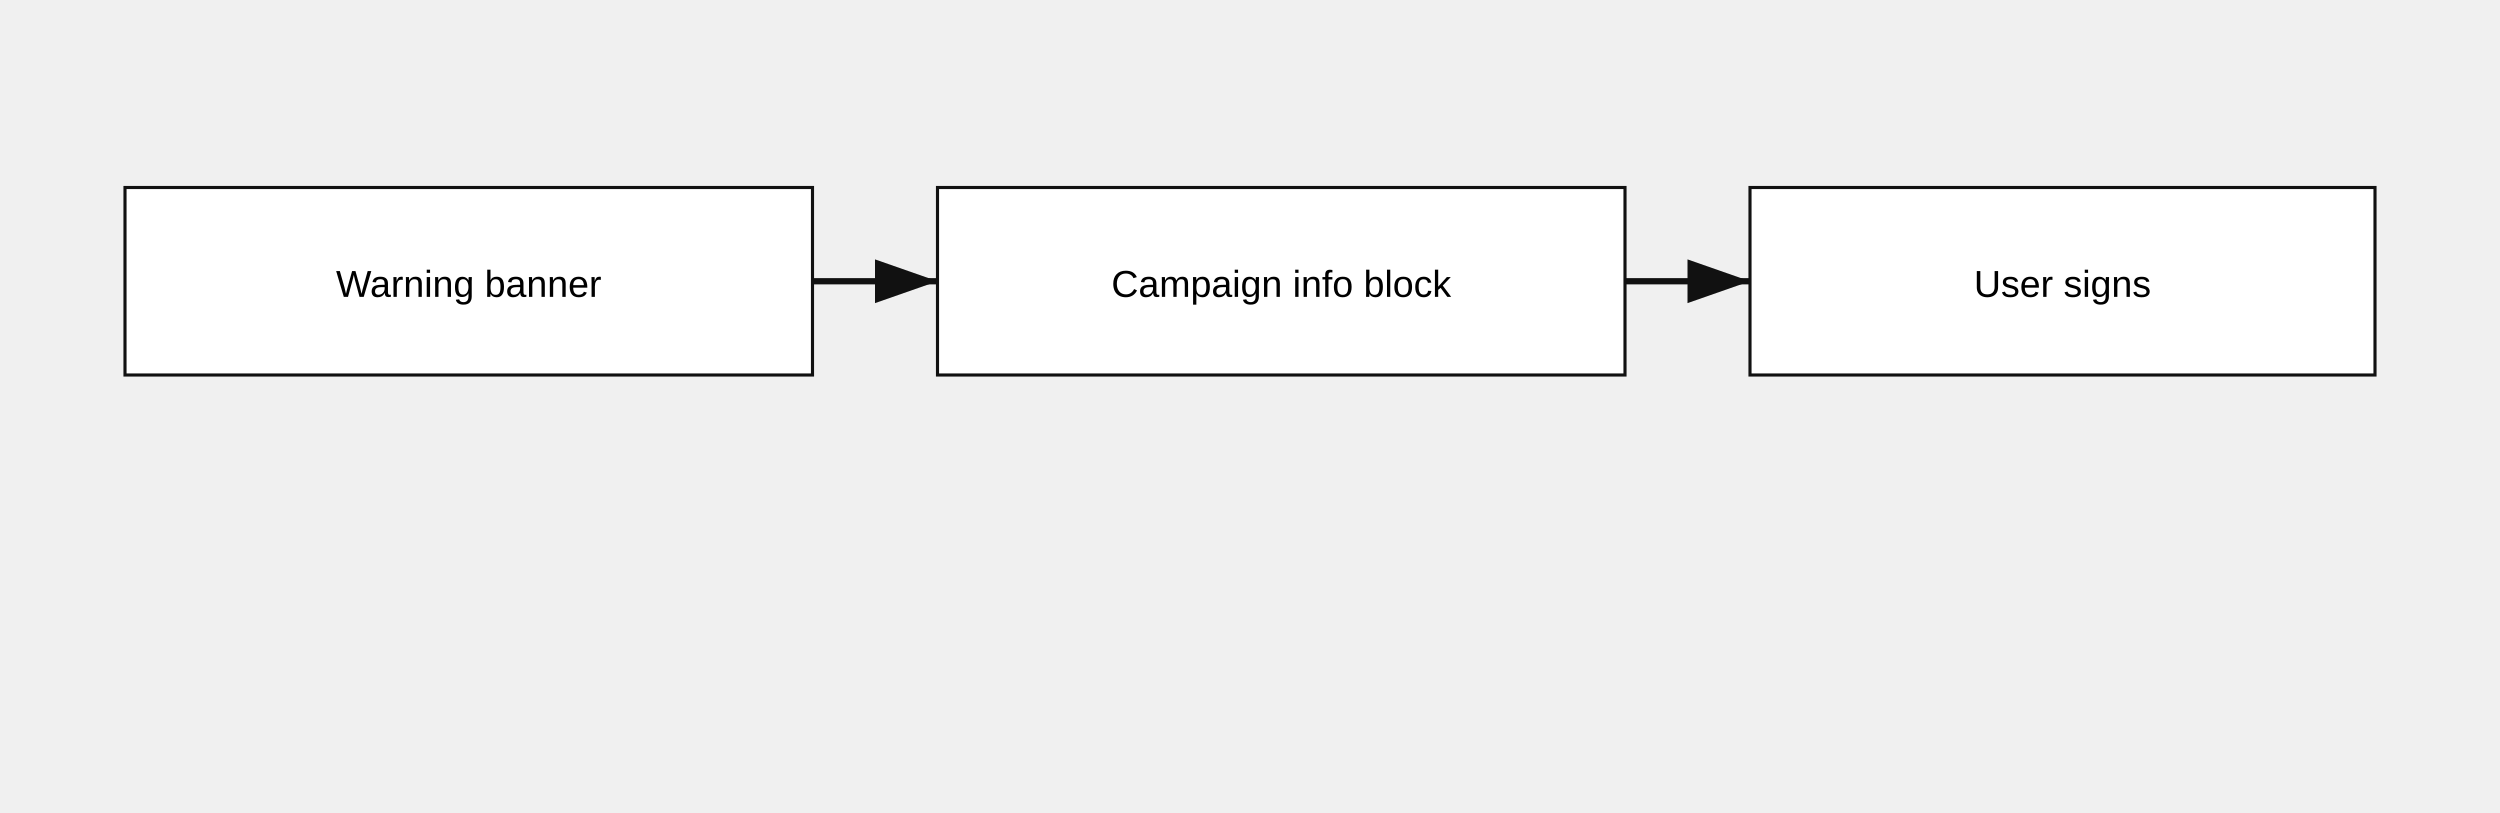
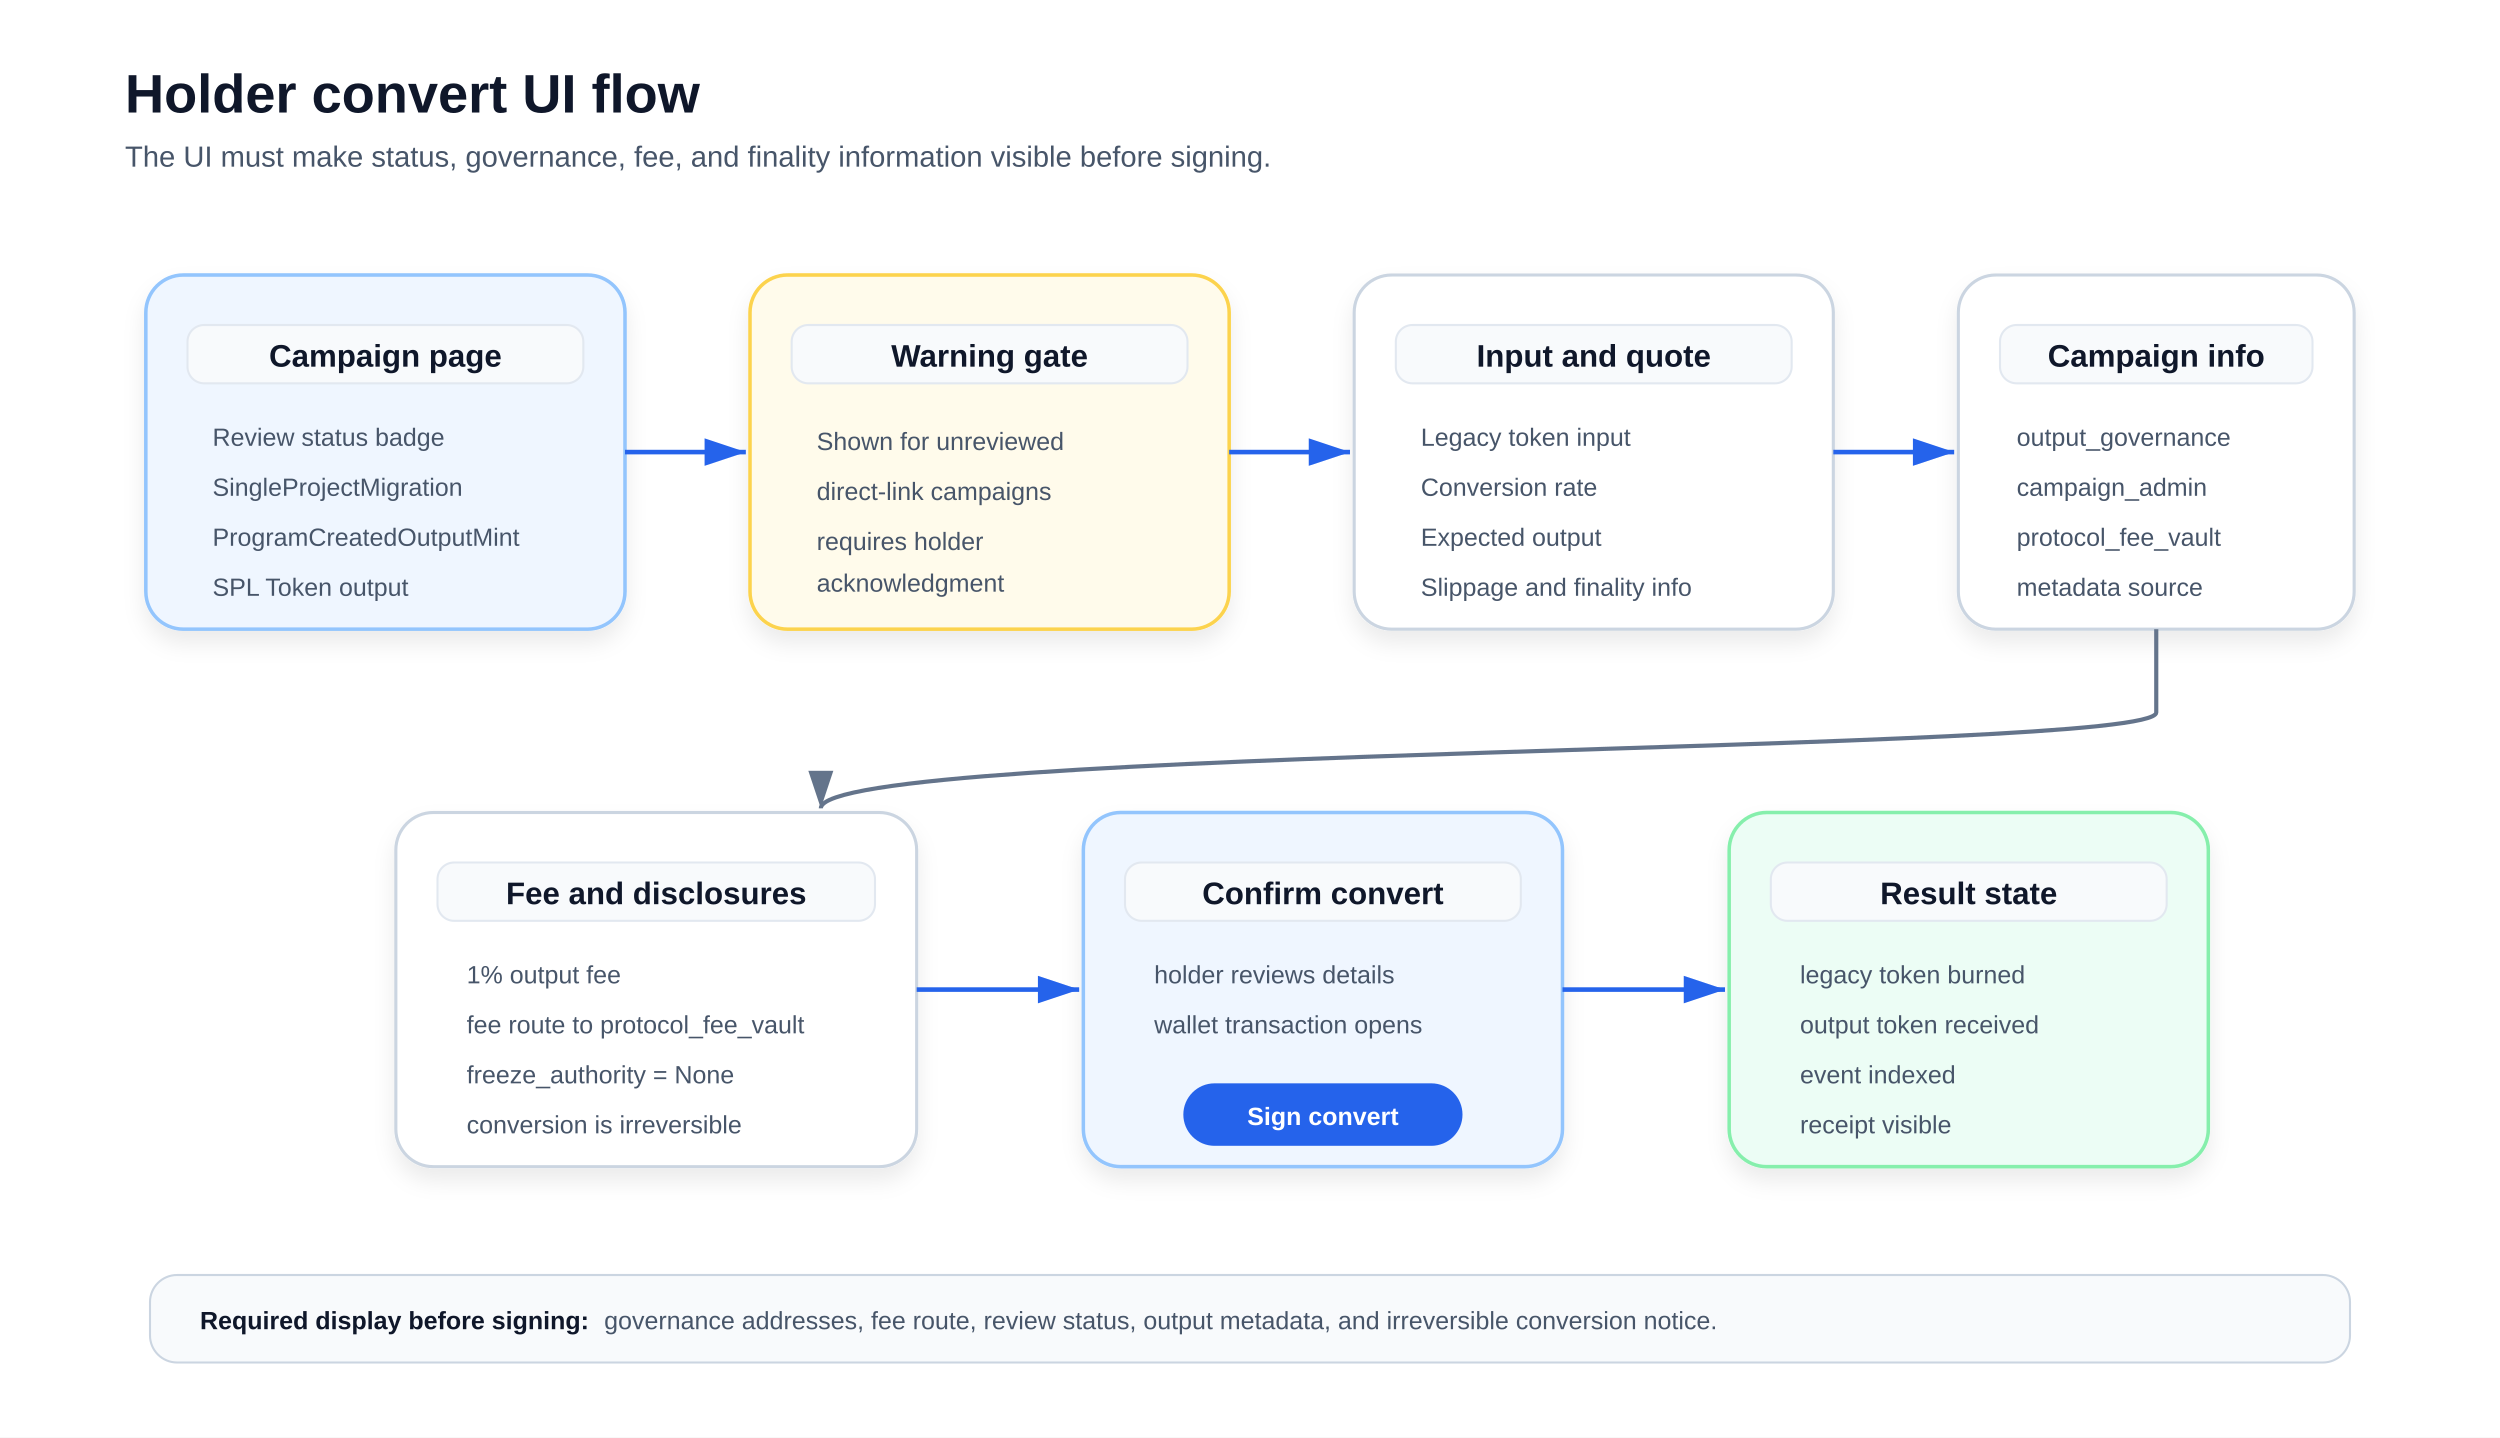
- <svg xmlns="http://www.w3.org/2000/svg" width="800" height="260" viewBox="0 0 800 260">
+ <svg xmlns="http://www.w3.org/2000/svg" width="1200" height="690" viewBox="0 0 1200 690" role="img" aria-labelledby="title desc">
  <defs>
-     <marker id="arrow" markerWidth="10" markerHeight="7" refX="10" refY="3.5" orient="auto">
-       <polygon points="0 0, 10 3.5, 0 7" fill="#111" />
+     <style>
+       .bg { fill: #ffffff; }
+       .title { fill: #0f172a; font: 700 26px Arial, sans-serif; }
+       .subtitle { fill: #475569; font: 400 14px Arial, sans-serif; }
+       .screen { fill: #ffffff; stroke: #cbd5e1; stroke-width: 1.5; filter: url(#shadow); }
+       .screen-blue { fill: #eff6ff; stroke: #93c5fd; stroke-width: 1.7; filter: url(#shadow); }
+       .screen-amber { fill: #fffbeb; stroke: #fcd34d; stroke-width: 1.7; filter: url(#shadow); }
+       .screen-green { fill: #ecfdf5; stroke: #86efac; stroke-width: 1.7; filter: url(#shadow); }
+       .head { fill: #0f172a; font: 700 15px Arial, sans-serif; }
+       .body { fill: #475569; font: 400 12px Arial, sans-serif; }
+       .strong { fill: #0f172a; font: 700 12px Arial, sans-serif; }
+       .tab { fill: #f8fafc; stroke: #e2e8f0; stroke-width: 1; }
+       .button { fill: #2563eb; }
+       .button-text { fill: #ffffff; font: 700 12px Arial, sans-serif; }
+       .arrow { fill: none; stroke: #2563eb; stroke-width: 2.2; marker-end: url(#arrow); }
+       .arrow-muted { fill: none; stroke: #64748b; stroke-width: 2; marker-end: url(#arrow-muted); }
+     </style>
+     <filter id="shadow" x="-10%" y="-10%" width="120%" height="125%">
+       <feDropShadow dx="0" dy="6" stdDeviation="5" flood-color="#0f172a" flood-opacity=".08" />
+     </filter>
+     <marker id="arrow" markerWidth="10" markerHeight="10" refX="9" refY="3" orient="auto" markerUnits="strokeWidth">
+       <path d="M0,0 L9,3 L0,6 Z" fill="#2563eb" />
+     </marker>
+     <marker id="arrow-muted" markerWidth="10" markerHeight="10" refX="9" refY="3" orient="auto" markerUnits="strokeWidth">
+       <path d="M0,0 L9,3 L0,6 Z" fill="#64748b" />
    </marker>
  </defs>
-   <rect x="40" y="60" width="220" height="60" fill="#fff" stroke="#111" />
-   <text x="150" y="95" font-family="Arial, sans-serif" font-size="12" text-anchor="middle">Warning banner</text>
-   <rect x="300" y="60" width="220" height="60" fill="#fff" stroke="#111" />
-   <text x="410" y="95" font-family="Arial, sans-serif" font-size="12" text-anchor="middle">Campaign info block</text>
-   <rect x="560" y="60" width="200" height="60" fill="#fff" stroke="#111" />
-   <text x="660" y="95" font-family="Arial, sans-serif" font-size="12" text-anchor="middle">User signs</text>
-   <line x1="260" y1="90" x2="300" y2="90" stroke="#111" stroke-width="2" marker-end="url(#arrow)" />
-   <line x1="520" y1="90" x2="560" y2="90" stroke="#111" stroke-width="2" marker-end="url(#arrow)" />
+   <rect class="bg" width="1200" height="690" />
+   <text class="title" x="60" y="54">Holder convert UI flow</text>
+   <text class="subtitle" x="60" y="80">The UI must make status, governance, fee, and finality information visible before signing.</text>
+   <g transform="translate(70 132)">
+     <rect class="screen-blue" width="230" height="170" rx="18" />
+     <rect class="tab" x="20" y="24" width="190" height="28" rx="8" />
+     <text class="head" x="115" y="44" text-anchor="middle">Campaign page</text>
+     <text class="body" x="32" y="82">Review status badge</text>
+     <text class="body" x="32" y="106">SingleProjectMigration</text>
+     <text class="body" x="32" y="130">ProgramCreatedOutputMint</text>
+     <text class="body" x="32" y="154">SPL Token output</text>
+   </g>
+   <g transform="translate(360 132)">
+     <rect class="screen-amber" width="230" height="170" rx="18" />
+     <rect class="tab" x="20" y="24" width="190" height="28" rx="8" />
+     <text class="head" x="115" y="44" text-anchor="middle">Warning gate</text>
+     <text class="body" x="32" y="84">Shown for unreviewed</text>
+     <text class="body" x="32" y="108">direct-link campaigns</text>
+     <text class="body" x="32" y="132">requires holder</text>
+     <text class="body" x="32" y="152">acknowledgment</text>
+   </g>
+   <g transform="translate(650 132)">
+     <rect class="screen" width="230" height="170" rx="18" />
+     <rect class="tab" x="20" y="24" width="190" height="28" rx="8" />
+     <text class="head" x="115" y="44" text-anchor="middle">Input and quote</text>
+     <text class="body" x="32" y="82">Legacy token input</text>
+     <text class="body" x="32" y="106">Conversion rate</text>
+     <text class="body" x="32" y="130">Expected output</text>
+     <text class="body" x="32" y="154">Slippage and finality info</text>
+   </g>
+   <g transform="translate(940 132)">
+     <rect class="screen" width="190" height="170" rx="18" />
+     <rect class="tab" x="20" y="24" width="150" height="28" rx="8" />
+     <text class="head" x="95" y="44" text-anchor="middle">Campaign info</text>
+     <text class="body" x="28" y="82">output_governance</text>
+     <text class="body" x="28" y="106">campaign_admin</text>
+     <text class="body" x="28" y="130">protocol_fee_vault</text>
+     <text class="body" x="28" y="154">metadata source</text>
+   </g>
+   <g transform="translate(190 390)">
+     <rect class="screen" width="250" height="170" rx="18" />
+     <rect class="tab" x="20" y="24" width="210" height="28" rx="8" />
+     <text class="head" x="125" y="44" text-anchor="middle">Fee and disclosures</text>
+     <text class="body" x="34" y="82">1% output fee</text>
+     <text class="body" x="34" y="106">fee route to protocol_fee_vault</text>
+     <text class="body" x="34" y="130">freeze_authority = None</text>
+     <text class="body" x="34" y="154">conversion is irreversible</text>
+   </g>
+   <g transform="translate(520 390)">
+     <rect class="screen-blue" width="230" height="170" rx="18" />
+     <rect class="tab" x="20" y="24" width="190" height="28" rx="8" />
+     <text class="head" x="115" y="44" text-anchor="middle">Confirm convert</text>
+     <text class="body" x="34" y="82">holder reviews details</text>
+     <text class="body" x="34" y="106">wallet transaction opens</text>
+     <rect class="button" x="48" y="130" width="134" height="30" rx="15" />
+     <text class="button-text" x="115" y="150" text-anchor="middle">Sign convert</text>
+   </g>
+   <g transform="translate(830 390)">
+     <rect class="screen-green" width="230" height="170" rx="18" />
+     <rect class="tab" x="20" y="24" width="190" height="28" rx="8" />
+     <text class="head" x="115" y="44" text-anchor="middle">Result state</text>
+     <text class="body" x="34" y="82">legacy token burned</text>
+     <text class="body" x="34" y="106">output token received</text>
+     <text class="body" x="34" y="130">event indexed</text>
+     <text class="body" x="34" y="154">receipt visible</text>
+   </g>
+   <path class="arrow" d="M300 217 H358" />
+   <path class="arrow" d="M590 217 H648" />
+   <path class="arrow" d="M880 217 H938" />
+   <path class="arrow-muted" d="M1035 302 V342 C1035 362 394 358 394 388" />
+   <path class="arrow" d="M440 475 H518" />
+   <path class="arrow" d="M750 475 H828" />
+   <rect x="72" y="612" width="1056" height="42" rx="13" fill="#f8fafc" stroke="#cbd5e1" />
+   <text class="strong" x="96" y="638">Required display before signing:</text>
+   <text class="body" x="290" y="638">governance addresses, fee route, review status, output metadata, and irreversible conversion notice.</text>
</svg>
